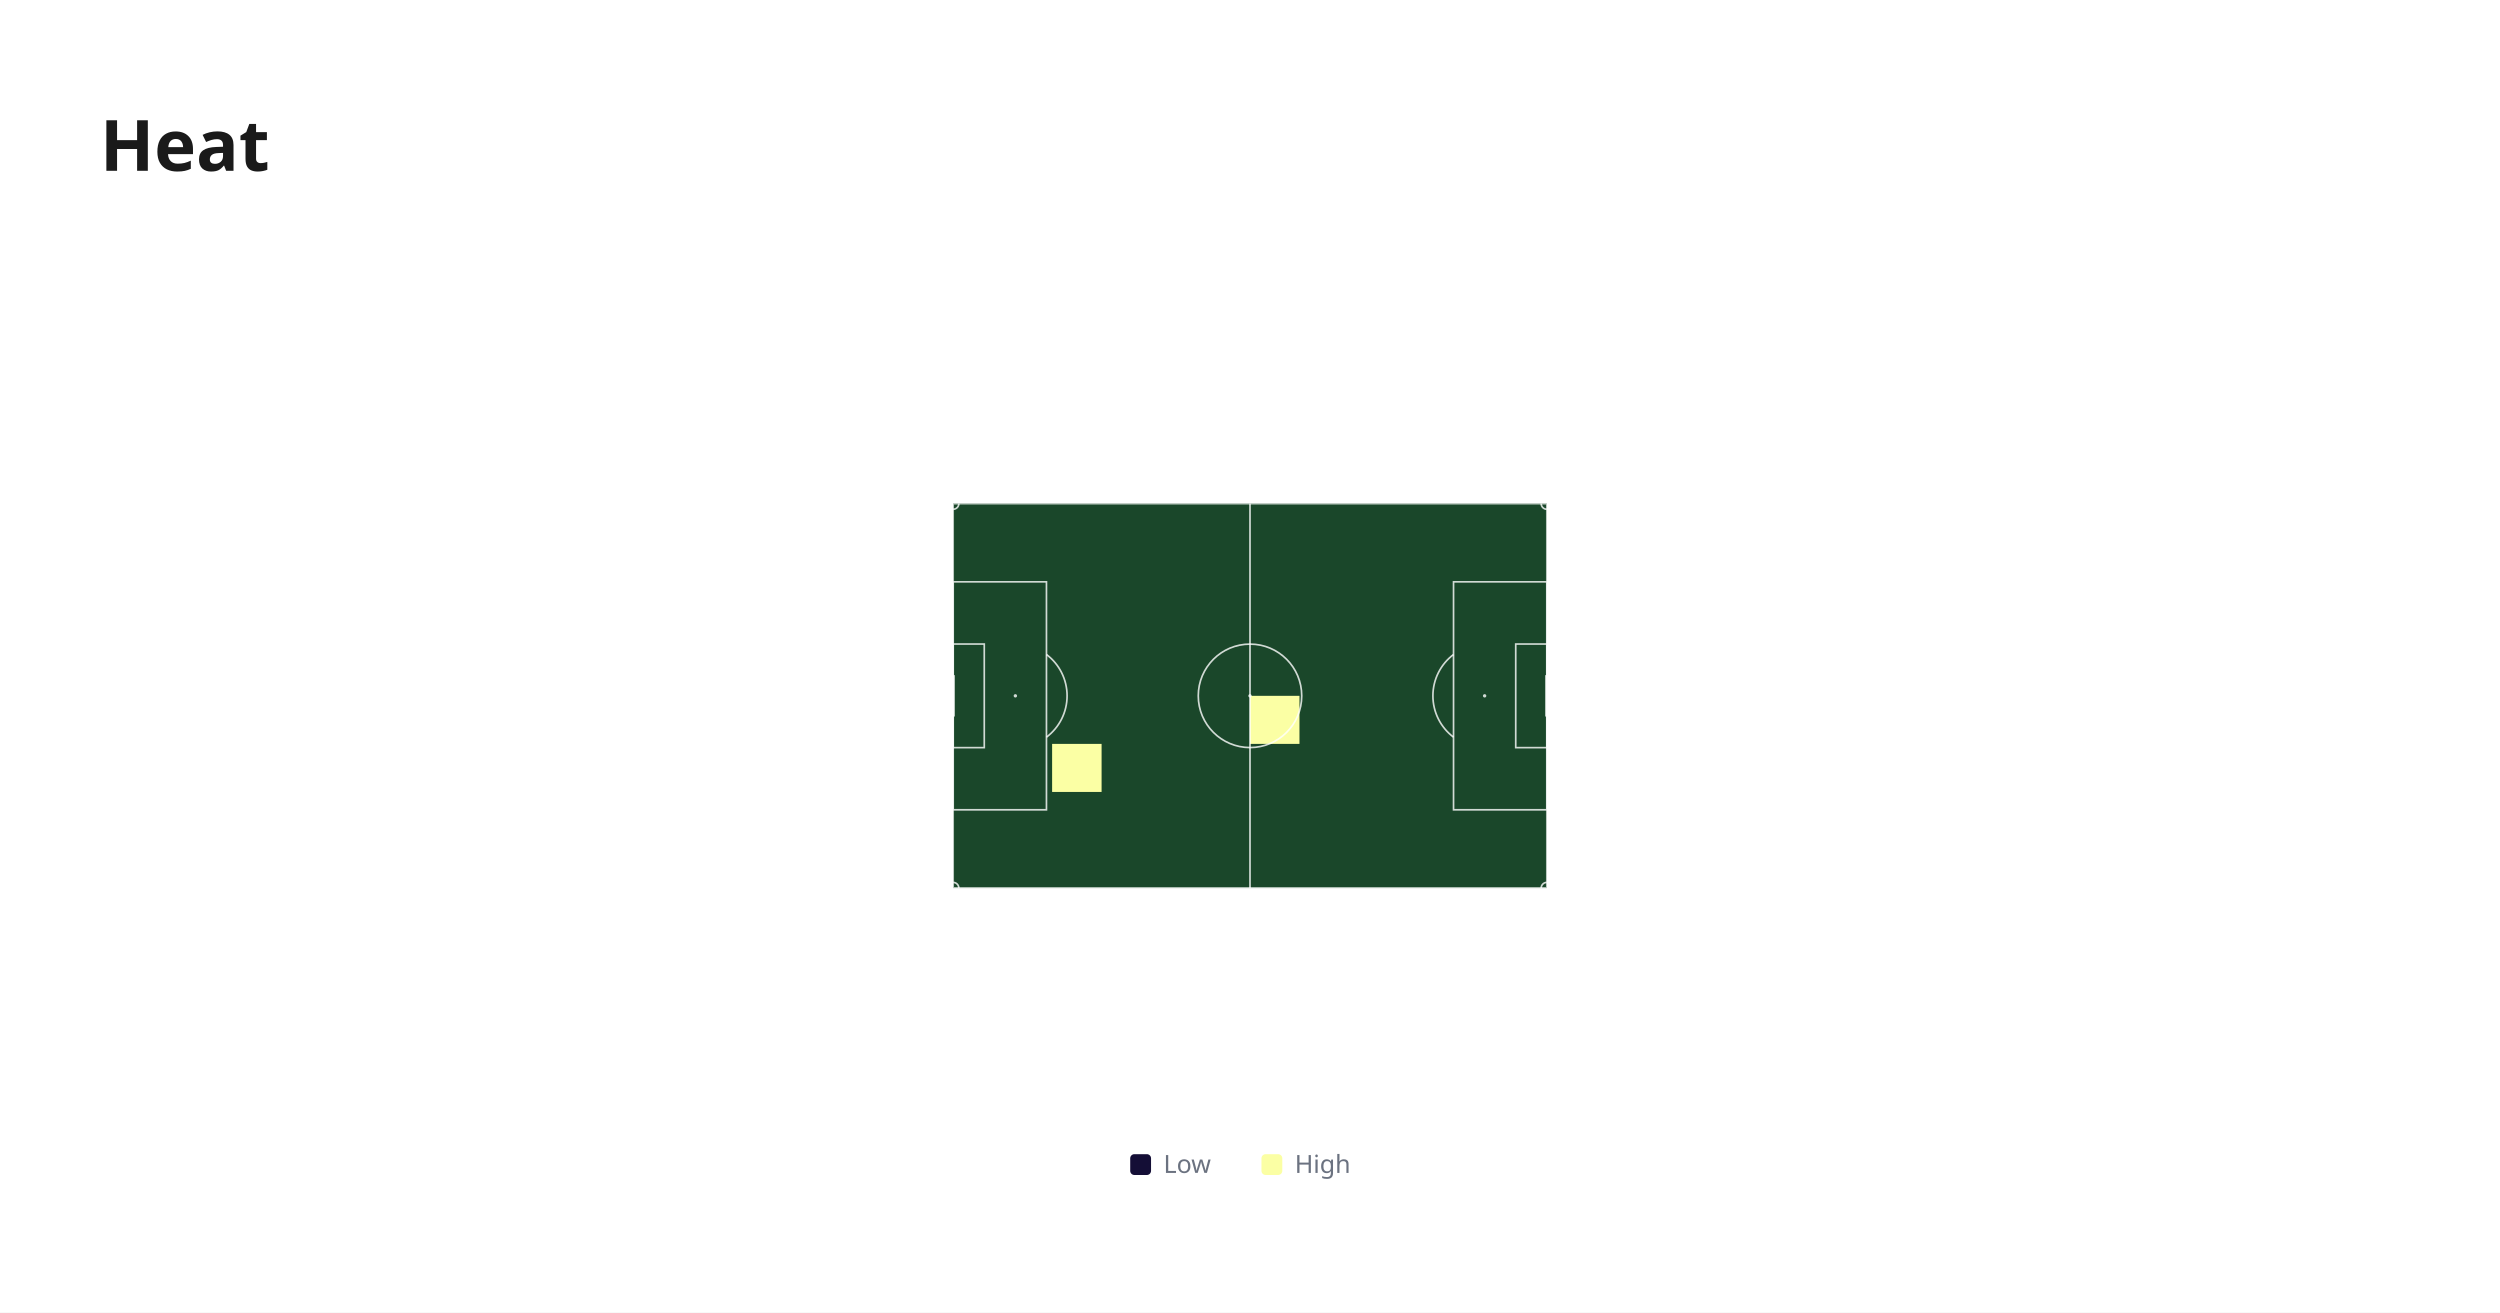
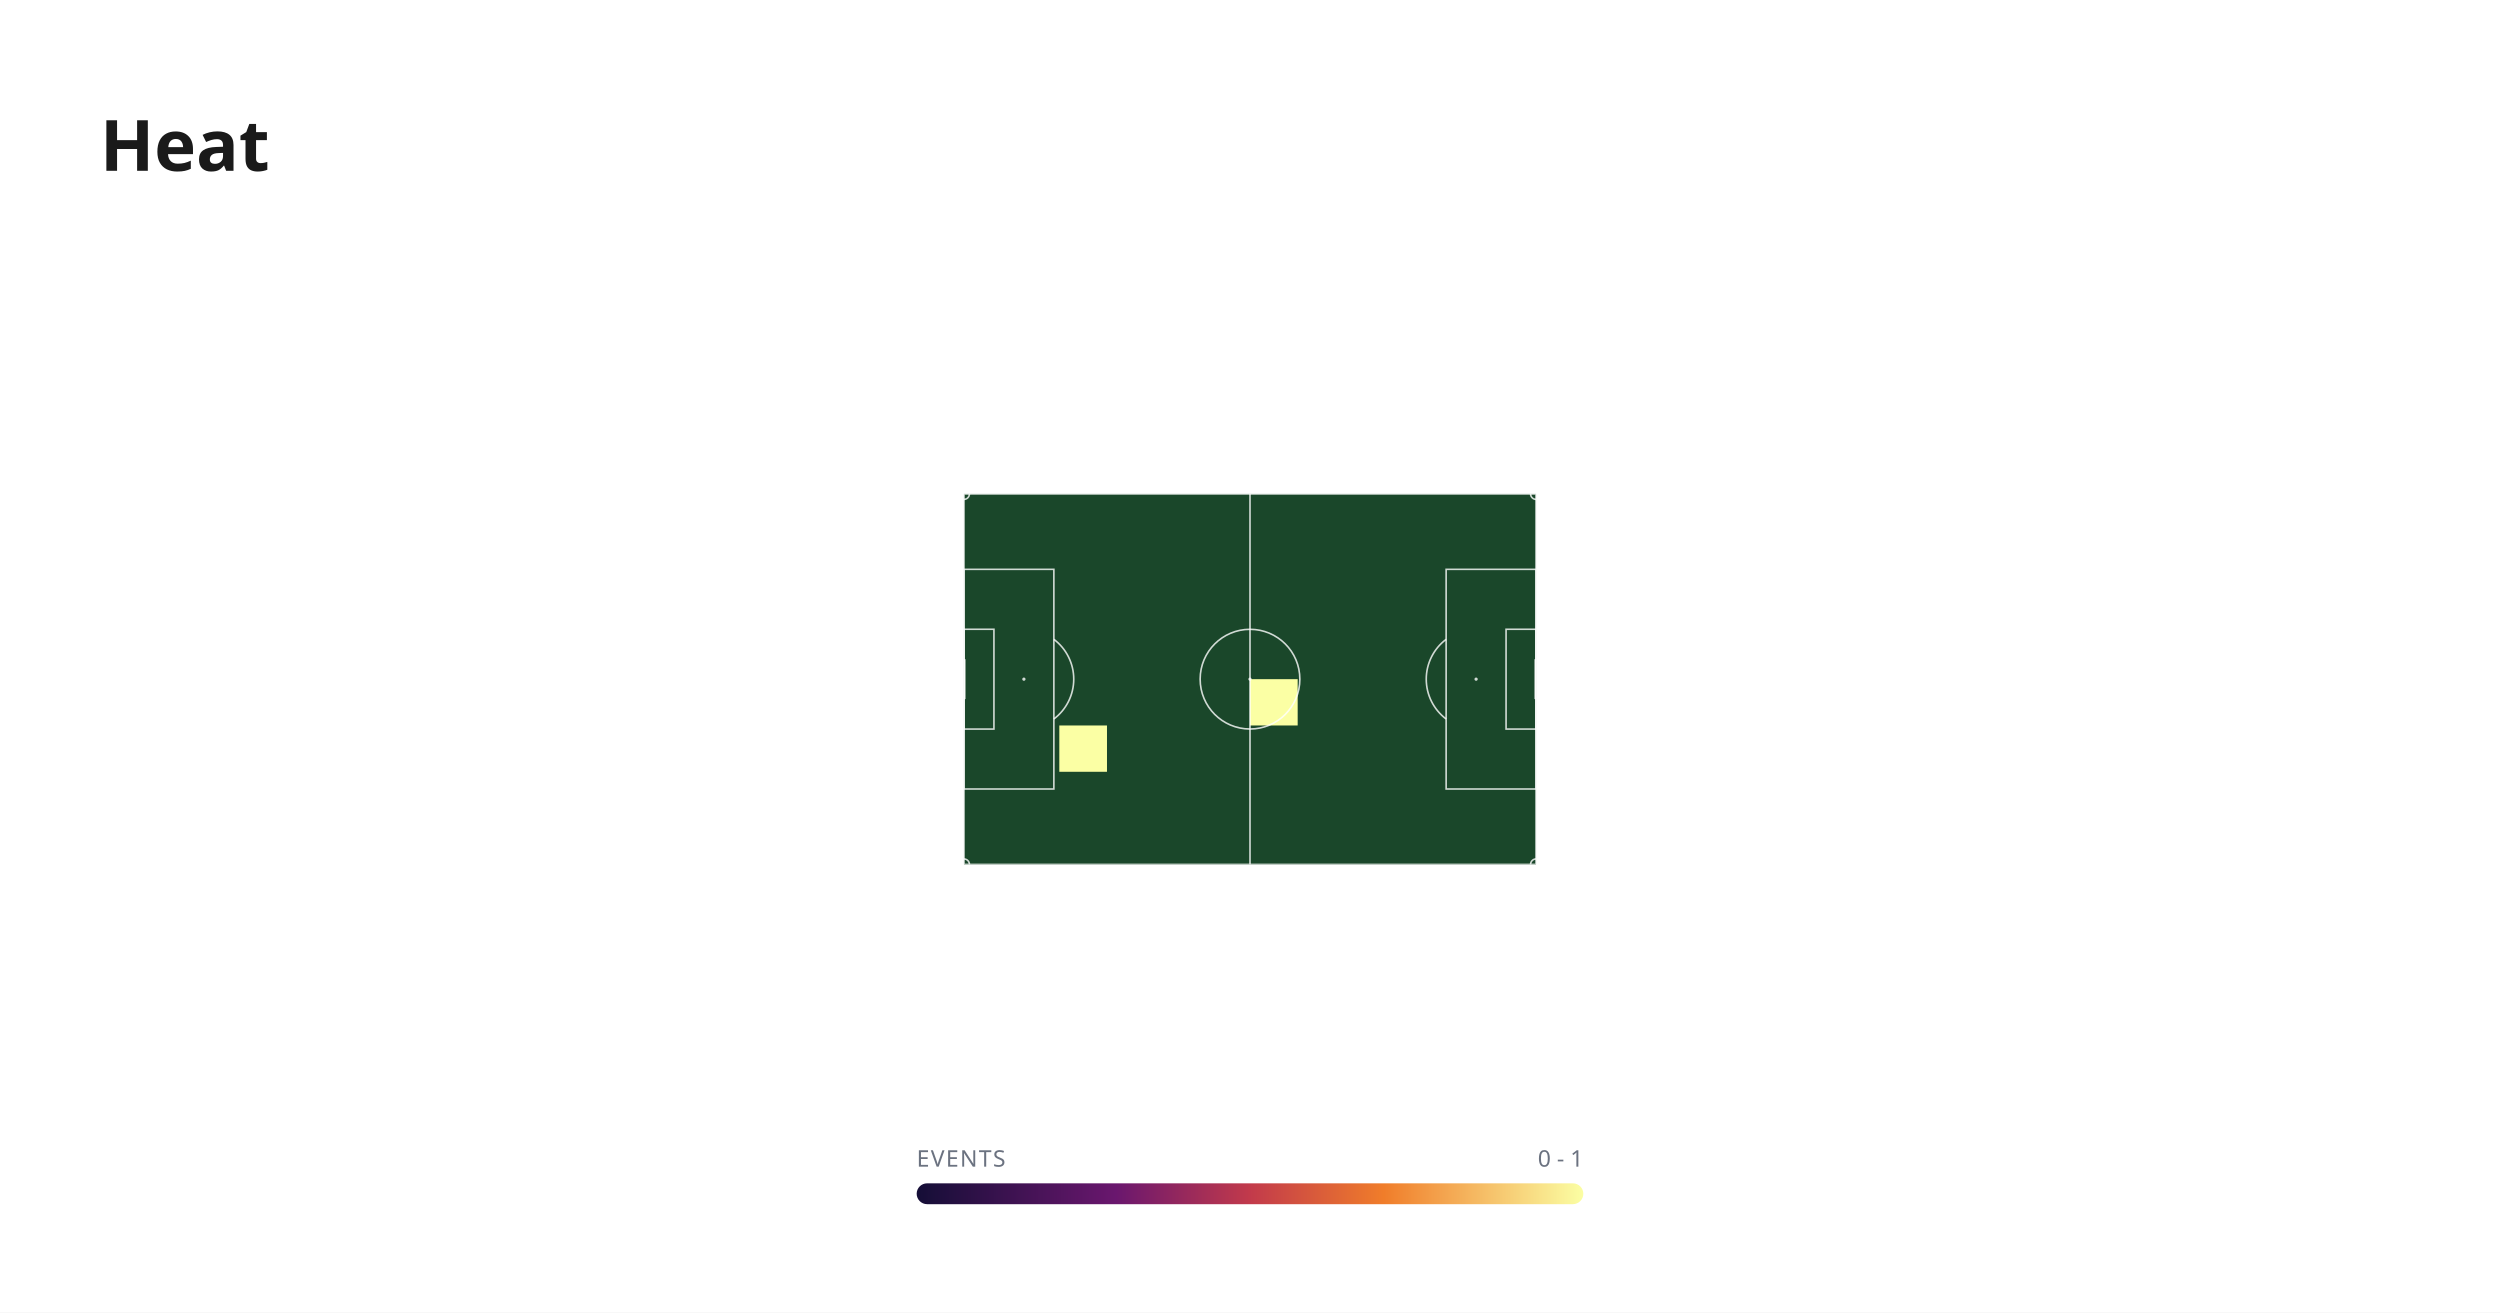
<svg xmlns="http://www.w3.org/2000/svg" width="1200" height="630" viewBox="0 0 1200 630" role="img" aria-label="Heat">
  <rect x="0" y="0" width="1200" height="630" fill="#ffffff" />
  <text x="48" y="82" fill="#1a1a1a" font-family="&quot;IBM Plex Sans&quot;, ui-sans-serif, system-ui, sans-serif" font-size="34" font-weight="700">Heat</text>
-   <svg x="457.524" y="114" width="284.952" height="440">
+   <svg x="462.705" y="114" width="274.59" height="424">
    <svg viewBox="0 0 105 68" overflow="hidden" preserveAspectRatio="xMidYMid meet" role="img" aria-label="Heatmap: 12x8 grid" style="width:100%;aspect-ratio:105 / 68;display:block;pointer-events:none">
      <svg x="0" y="0" width="105" height="68" viewBox="0 0 105 68" overflow="hidden">
        <g data-stadia="pitch-background">
          <rect x="0" y="0" width="105" height="68" fill="#1a472a" stroke="none" />
        </g>
        <g data-campos="heatmap-cells">
          <style>
    [data-campos="heatmap-cells"] &gt; rect:focus { outline: none; }
    [data-campos="heatmap-cells"] &gt; rect:focus-visible {
      outline: 2px solid var(--campos-focus-ring, #0f172a);
      outline-offset: -1px;
      border-radius: 2px;
    }
  </style>
          <rect x="0" y="59.5" width="8.75" height="8.5" fill="rgba(0,0,0,0)" opacity="0" style="--campos-focus-ring:#ffffff;pointer-events:none" />
          <rect x="8.75" y="59.5" width="8.75" height="8.5" fill="rgba(0,0,0,0)" opacity="0" style="--campos-focus-ring:#ffffff;pointer-events:none" />
          <rect x="17.5" y="59.5" width="8.75" height="8.5" fill="rgba(0,0,0,0)" opacity="0" style="--campos-focus-ring:#ffffff;pointer-events:none" />
          <rect x="26.25" y="59.5" width="8.75" height="8.5" fill="rgba(0,0,0,0)" opacity="0" style="--campos-focus-ring:#ffffff;pointer-events:none" />
          <rect x="35" y="59.5" width="8.75" height="8.5" fill="rgba(0,0,0,0)" opacity="0" style="--campos-focus-ring:#ffffff;pointer-events:none" />
          <rect x="43.75" y="59.5" width="8.75" height="8.5" fill="rgba(0,0,0,0)" opacity="0" style="--campos-focus-ring:#ffffff;pointer-events:none" />
          <rect x="52.5" y="59.5" width="8.75" height="8.5" fill="rgba(0,0,0,0)" opacity="0" style="--campos-focus-ring:#ffffff;pointer-events:none" />
          <rect x="61.25" y="59.5" width="8.75" height="8.5" fill="rgba(0,0,0,0)" opacity="0" style="--campos-focus-ring:#ffffff;pointer-events:none" />
          <rect x="70" y="59.5" width="8.75" height="8.5" fill="rgba(0,0,0,0)" opacity="0" style="--campos-focus-ring:#ffffff;pointer-events:none" />
          <rect x="78.75" y="59.5" width="8.75" height="8.5" fill="rgba(0,0,0,0)" opacity="0" style="--campos-focus-ring:#ffffff;pointer-events:none" />
          <rect x="87.5" y="59.5" width="8.75" height="8.5" fill="rgba(0,0,0,0)" opacity="0" style="--campos-focus-ring:#ffffff;pointer-events:none" />
          <rect x="96.25" y="59.5" width="8.75" height="8.5" fill="rgba(0,0,0,0)" opacity="0" style="--campos-focus-ring:#ffffff;pointer-events:none" />
          <rect x="0" y="51" width="8.75" height="8.5" fill="rgba(0,0,0,0)" opacity="0" style="--campos-focus-ring:#ffffff;pointer-events:none" />
          <rect x="8.75" y="51" width="8.75" height="8.5" fill="rgba(0,0,0,0)" opacity="0" style="--campos-focus-ring:#ffffff;pointer-events:none" />
          <rect x="17.5" y="51" width="8.75" height="8.5" fill="rgba(0,0,0,0)" opacity="0" style="--campos-focus-ring:#ffffff;pointer-events:none" />
          <rect x="26.25" y="51" width="8.75" height="8.5" fill="rgba(0,0,0,0)" opacity="0" style="--campos-focus-ring:#ffffff;pointer-events:none" />
          <rect x="35" y="51" width="8.75" height="8.5" fill="rgba(0,0,0,0)" opacity="0" style="--campos-focus-ring:#ffffff;pointer-events:none" />
          <rect x="43.75" y="51" width="8.75" height="8.5" fill="rgba(0,0,0,0)" opacity="0" style="--campos-focus-ring:#ffffff;pointer-events:none" />
          <rect x="52.5" y="51" width="8.75" height="8.5" fill="rgba(0,0,0,0)" opacity="0" style="--campos-focus-ring:#ffffff;pointer-events:none" />
          <rect x="61.25" y="51" width="8.75" height="8.5" fill="rgba(0,0,0,0)" opacity="0" style="--campos-focus-ring:#ffffff;pointer-events:none" />
          <rect x="70" y="51" width="8.75" height="8.5" fill="rgba(0,0,0,0)" opacity="0" style="--campos-focus-ring:#ffffff;pointer-events:none" />
          <rect x="78.75" y="51" width="8.75" height="8.5" fill="rgba(0,0,0,0)" opacity="0" style="--campos-focus-ring:#ffffff;pointer-events:none" />
          <rect x="87.5" y="51" width="8.75" height="8.5" fill="rgba(0,0,0,0)" opacity="0" style="--campos-focus-ring:#ffffff;pointer-events:none" />
          <rect x="96.25" y="51" width="8.75" height="8.5" fill="rgba(0,0,0,0)" opacity="0" style="--campos-focus-ring:#ffffff;pointer-events:none" />
          <rect x="0" y="42.5" width="8.75" height="8.5" fill="rgba(0,0,0,0)" opacity="0" style="--campos-focus-ring:#ffffff;pointer-events:none" />
          <rect x="8.75" y="42.5" width="8.75" height="8.5" fill="rgba(0,0,0,0)" opacity="0" style="--campos-focus-ring:#ffffff;pointer-events:none" />
          <rect x="17.5" y="42.5" width="8.75" height="8.5" fill="#fbffa4" opacity="1" style="--campos-focus-ring:#0f172a;pointer-events:none" />
          <rect x="26.25" y="42.5" width="8.75" height="8.5" fill="rgba(0,0,0,0)" opacity="0" style="--campos-focus-ring:#ffffff;pointer-events:none" />
          <rect x="35" y="42.5" width="8.75" height="8.5" fill="rgba(0,0,0,0)" opacity="0" style="--campos-focus-ring:#ffffff;pointer-events:none" />
          <rect x="43.75" y="42.5" width="8.75" height="8.5" fill="rgba(0,0,0,0)" opacity="0" style="--campos-focus-ring:#ffffff;pointer-events:none" />
          <rect x="52.5" y="42.5" width="8.75" height="8.5" fill="rgba(0,0,0,0)" opacity="0" style="--campos-focus-ring:#ffffff;pointer-events:none" />
          <rect x="61.25" y="42.5" width="8.75" height="8.5" fill="rgba(0,0,0,0)" opacity="0" style="--campos-focus-ring:#ffffff;pointer-events:none" />
          <rect x="70" y="42.5" width="8.75" height="8.5" fill="rgba(0,0,0,0)" opacity="0" style="--campos-focus-ring:#ffffff;pointer-events:none" />
          <rect x="78.75" y="42.5" width="8.75" height="8.5" fill="rgba(0,0,0,0)" opacity="0" style="--campos-focus-ring:#ffffff;pointer-events:none" />
          <rect x="87.5" y="42.5" width="8.75" height="8.5" fill="rgba(0,0,0,0)" opacity="0" style="--campos-focus-ring:#ffffff;pointer-events:none" />
          <rect x="96.25" y="42.5" width="8.75" height="8.5" fill="rgba(0,0,0,0)" opacity="0" style="--campos-focus-ring:#ffffff;pointer-events:none" />
          <rect x="0" y="34" width="8.75" height="8.5" fill="rgba(0,0,0,0)" opacity="0" style="--campos-focus-ring:#ffffff;pointer-events:none" />
          <rect x="8.75" y="34" width="8.75" height="8.5" fill="rgba(0,0,0,0)" opacity="0" style="--campos-focus-ring:#ffffff;pointer-events:none" />
          <rect x="17.5" y="34" width="8.75" height="8.5" fill="rgba(0,0,0,0)" opacity="0" style="--campos-focus-ring:#ffffff;pointer-events:none" />
          <rect x="26.25" y="34" width="8.75" height="8.5" fill="rgba(0,0,0,0)" opacity="0" style="--campos-focus-ring:#ffffff;pointer-events:none" />
          <rect x="35" y="34" width="8.75" height="8.5" fill="rgba(0,0,0,0)" opacity="0" style="--campos-focus-ring:#ffffff;pointer-events:none" />
          <rect x="43.75" y="34" width="8.75" height="8.5" fill="rgba(0,0,0,0)" opacity="0" style="--campos-focus-ring:#ffffff;pointer-events:none" />
          <rect x="52.5" y="34" width="8.75" height="8.5" fill="#fbffa4" opacity="1" style="--campos-focus-ring:#0f172a;pointer-events:none" />
          <rect x="61.25" y="34" width="8.75" height="8.5" fill="rgba(0,0,0,0)" opacity="0" style="--campos-focus-ring:#ffffff;pointer-events:none" />
          <rect x="70" y="34" width="8.75" height="8.5" fill="rgba(0,0,0,0)" opacity="0" style="--campos-focus-ring:#ffffff;pointer-events:none" />
          <rect x="78.75" y="34" width="8.75" height="8.5" fill="rgba(0,0,0,0)" opacity="0" style="--campos-focus-ring:#ffffff;pointer-events:none" />
          <rect x="87.5" y="34" width="8.75" height="8.5" fill="rgba(0,0,0,0)" opacity="0" style="--campos-focus-ring:#ffffff;pointer-events:none" />
          <rect x="96.25" y="34" width="8.75" height="8.5" fill="rgba(0,0,0,0)" opacity="0" style="--campos-focus-ring:#ffffff;pointer-events:none" />
          <rect x="0" y="25.5" width="8.75" height="8.5" fill="rgba(0,0,0,0)" opacity="0" style="--campos-focus-ring:#ffffff;pointer-events:none" />
          <rect x="8.75" y="25.5" width="8.75" height="8.5" fill="rgba(0,0,0,0)" opacity="0" style="--campos-focus-ring:#ffffff;pointer-events:none" />
          <rect x="17.5" y="25.5" width="8.75" height="8.5" fill="rgba(0,0,0,0)" opacity="0" style="--campos-focus-ring:#ffffff;pointer-events:none" />
          <rect x="26.25" y="25.5" width="8.75" height="8.5" fill="rgba(0,0,0,0)" opacity="0" style="--campos-focus-ring:#ffffff;pointer-events:none" />
          <rect x="35" y="25.5" width="8.75" height="8.5" fill="rgba(0,0,0,0)" opacity="0" style="--campos-focus-ring:#ffffff;pointer-events:none" />
          <rect x="43.75" y="25.5" width="8.75" height="8.5" fill="rgba(0,0,0,0)" opacity="0" style="--campos-focus-ring:#ffffff;pointer-events:none" />
          <rect x="52.5" y="25.5" width="8.75" height="8.5" fill="rgba(0,0,0,0)" opacity="0" style="--campos-focus-ring:#ffffff;pointer-events:none" />
          <rect x="61.25" y="25.5" width="8.75" height="8.5" fill="rgba(0,0,0,0)" opacity="0" style="--campos-focus-ring:#ffffff;pointer-events:none" />
          <rect x="70" y="25.5" width="8.75" height="8.5" fill="rgba(0,0,0,0)" opacity="0" style="--campos-focus-ring:#ffffff;pointer-events:none" />
          <rect x="78.75" y="25.5" width="8.75" height="8.5" fill="rgba(0,0,0,0)" opacity="0" style="--campos-focus-ring:#ffffff;pointer-events:none" />
          <rect x="87.5" y="25.5" width="8.75" height="8.5" fill="rgba(0,0,0,0)" opacity="0" style="--campos-focus-ring:#ffffff;pointer-events:none" />
          <rect x="96.25" y="25.5" width="8.75" height="8.5" fill="rgba(0,0,0,0)" opacity="0" style="--campos-focus-ring:#ffffff;pointer-events:none" />
          <rect x="0" y="17" width="8.75" height="8.5" fill="rgba(0,0,0,0)" opacity="0" style="--campos-focus-ring:#ffffff;pointer-events:none" />
          <rect x="8.75" y="17" width="8.75" height="8.5" fill="rgba(0,0,0,0)" opacity="0" style="--campos-focus-ring:#ffffff;pointer-events:none" />
          <rect x="17.5" y="17" width="8.75" height="8.5" fill="rgba(0,0,0,0)" opacity="0" style="--campos-focus-ring:#ffffff;pointer-events:none" />
          <rect x="26.25" y="17" width="8.75" height="8.5" fill="rgba(0,0,0,0)" opacity="0" style="--campos-focus-ring:#ffffff;pointer-events:none" />
          <rect x="35" y="17" width="8.75" height="8.5" fill="rgba(0,0,0,0)" opacity="0" style="--campos-focus-ring:#ffffff;pointer-events:none" />
          <rect x="43.75" y="17" width="8.75" height="8.5" fill="rgba(0,0,0,0)" opacity="0" style="--campos-focus-ring:#ffffff;pointer-events:none" />
          <rect x="52.5" y="17" width="8.75" height="8.5" fill="rgba(0,0,0,0)" opacity="0" style="--campos-focus-ring:#ffffff;pointer-events:none" />
          <rect x="61.25" y="17" width="8.75" height="8.5" fill="rgba(0,0,0,0)" opacity="0" style="--campos-focus-ring:#ffffff;pointer-events:none" />
          <rect x="70" y="17" width="8.75" height="8.5" fill="rgba(0,0,0,0)" opacity="0" style="--campos-focus-ring:#ffffff;pointer-events:none" />
          <rect x="78.75" y="17" width="8.75" height="8.5" fill="rgba(0,0,0,0)" opacity="0" style="--campos-focus-ring:#ffffff;pointer-events:none" />
          <rect x="87.5" y="17" width="8.75" height="8.5" fill="rgba(0,0,0,0)" opacity="0" style="--campos-focus-ring:#ffffff;pointer-events:none" />
          <rect x="96.25" y="17" width="8.75" height="8.5" fill="rgba(0,0,0,0)" opacity="0" style="--campos-focus-ring:#ffffff;pointer-events:none" />
          <rect x="0" y="8.5" width="8.75" height="8.5" fill="rgba(0,0,0,0)" opacity="0" style="--campos-focus-ring:#ffffff;pointer-events:none" />
          <rect x="8.75" y="8.5" width="8.75" height="8.5" fill="rgba(0,0,0,0)" opacity="0" style="--campos-focus-ring:#ffffff;pointer-events:none" />
          <rect x="17.5" y="8.5" width="8.75" height="8.5" fill="rgba(0,0,0,0)" opacity="0" style="--campos-focus-ring:#ffffff;pointer-events:none" />
          <rect x="26.25" y="8.5" width="8.75" height="8.5" fill="rgba(0,0,0,0)" opacity="0" style="--campos-focus-ring:#ffffff;pointer-events:none" />
          <rect x="35" y="8.5" width="8.75" height="8.5" fill="rgba(0,0,0,0)" opacity="0" style="--campos-focus-ring:#ffffff;pointer-events:none" />
          <rect x="43.75" y="8.5" width="8.75" height="8.5" fill="rgba(0,0,0,0)" opacity="0" style="--campos-focus-ring:#ffffff;pointer-events:none" />
          <rect x="52.5" y="8.5" width="8.75" height="8.5" fill="rgba(0,0,0,0)" opacity="0" style="--campos-focus-ring:#ffffff;pointer-events:none" />
          <rect x="61.25" y="8.5" width="8.75" height="8.5" fill="rgba(0,0,0,0)" opacity="0" style="--campos-focus-ring:#ffffff;pointer-events:none" />
          <rect x="70" y="8.5" width="8.75" height="8.5" fill="rgba(0,0,0,0)" opacity="0" style="--campos-focus-ring:#ffffff;pointer-events:none" />
          <rect x="78.75" y="8.5" width="8.75" height="8.5" fill="rgba(0,0,0,0)" opacity="0" style="--campos-focus-ring:#ffffff;pointer-events:none" />
          <rect x="87.5" y="8.5" width="8.75" height="8.5" fill="rgba(0,0,0,0)" opacity="0" style="--campos-focus-ring:#ffffff;pointer-events:none" />
          <rect x="96.25" y="8.5" width="8.75" height="8.5" fill="rgba(0,0,0,0)" opacity="0" style="--campos-focus-ring:#ffffff;pointer-events:none" />
          <rect x="0" y="0" width="8.75" height="8.5" fill="rgba(0,0,0,0)" opacity="0" style="--campos-focus-ring:#ffffff;pointer-events:none" />
          <rect x="8.75" y="0" width="8.75" height="8.5" fill="rgba(0,0,0,0)" opacity="0" style="--campos-focus-ring:#ffffff;pointer-events:none" />
          <rect x="17.5" y="0" width="8.75" height="8.5" fill="rgba(0,0,0,0)" opacity="0" style="--campos-focus-ring:#ffffff;pointer-events:none" />
          <rect x="26.25" y="0" width="8.75" height="8.5" fill="rgba(0,0,0,0)" opacity="0" style="--campos-focus-ring:#ffffff;pointer-events:none" />
          <rect x="35" y="0" width="8.75" height="8.5" fill="rgba(0,0,0,0)" opacity="0" style="--campos-focus-ring:#ffffff;pointer-events:none" />
          <rect x="43.75" y="0" width="8.75" height="8.5" fill="rgba(0,0,0,0)" opacity="0" style="--campos-focus-ring:#ffffff;pointer-events:none" />
          <rect x="52.5" y="0" width="8.75" height="8.5" fill="rgba(0,0,0,0)" opacity="0" style="--campos-focus-ring:#ffffff;pointer-events:none" />
          <rect x="61.25" y="0" width="8.75" height="8.5" fill="rgba(0,0,0,0)" opacity="0" style="--campos-focus-ring:#ffffff;pointer-events:none" />
          <rect x="70" y="0" width="8.75" height="8.5" fill="rgba(0,0,0,0)" opacity="0" style="--campos-focus-ring:#ffffff;pointer-events:none" />
          <rect x="78.75" y="0" width="8.75" height="8.5" fill="rgba(0,0,0,0)" opacity="0" style="--campos-focus-ring:#ffffff;pointer-events:none" />
          <rect x="87.5" y="0" width="8.75" height="8.5" fill="rgba(0,0,0,0)" opacity="0" style="--campos-focus-ring:#ffffff;pointer-events:none" />
          <rect x="96.25" y="0" width="8.75" height="8.5" fill="rgba(0,0,0,0)" opacity="0" style="--campos-focus-ring:#ffffff;pointer-events:none" />
        </g>
        <g data-stadia="pitch-lines">
          <rect x="0" y="0" width="105" height="68" stroke="#ffffffcc" stroke-width="0.3" fill="none" />
          <rect x="0" y="13.84" width="16.5" height="40.32" stroke="#ffffffcc" stroke-width="0.3" fill="none" />
          <rect x="0" y="24.84" width="5.5" height="18.32" stroke="#ffffffcc" stroke-width="0.3" fill="none" />
          <line x1="0" y1="30.34" x2="0" y2="37.66" stroke="#ffffffcc" stroke-width="0.6" />
          <circle cx="11" cy="34" r="0.3" stroke="none" stroke-width="0" fill="#ffffffcc" />
          <path d="M 16.5 26.688 A 9.15 9.15 0 0 1 16.5 41.312" stroke="#ffffffcc" stroke-width="0.3" fill="none" />
          <rect x="88.5" y="13.84" width="16.5" height="40.32" stroke="#ffffffcc" stroke-width="0.3" fill="none" />
          <rect x="99.5" y="24.84" width="5.5" height="18.32" stroke="#ffffffcc" stroke-width="0.3" fill="none" />
          <line x1="105" y1="30.34" x2="105" y2="37.66" stroke="#ffffffcc" stroke-width="0.6" />
          <circle cx="94" cy="34" r="0.3" stroke="none" stroke-width="0" fill="#ffffffcc" />
          <path d="M 88.5 41.312 A 9.15 9.15 0 0 1 88.5 26.688" stroke="#ffffffcc" stroke-width="0.3" fill="none" />
          <line x1="52.5" y1="0" x2="52.5" y2="68" stroke="#ffffffcc" stroke-width="0.3" />
          <circle cx="52.5" cy="34" r="9.15" stroke="#ffffffcc" stroke-width="0.3" fill="none" />
          <circle cx="52.5" cy="34" r="0.3" stroke="none" stroke-width="0" fill="#ffffffcc" />
          <path d="M 1 0 A 1 1 0 0 1 6.123233995736766e-17 1" stroke="#ffffffcc" stroke-width="0.3" fill="none" />
          <path d="M 6.123233995736766e-17 67 A 1 1 0 0 1 1 68" stroke="#ffffffcc" stroke-width="0.3" fill="none" />
          <path d="M 105 1 A 1 1 0 0 1 104 -1.2246467991473532e-16" stroke="#ffffffcc" stroke-width="0.3" fill="none" />
          <path d="M 104 68 A 1 1 0 0 1 105 67" stroke="#ffffffcc" stroke-width="0.3" fill="none" />
        </g>
      </svg>
    </svg>
  </svg>
-   <g transform="translate(0 554)">
-     <g transform="translate(542.5 0)">
-       <rect x="0" y="0" width="10" height="10" rx="2" fill="#140e36" />
-       <text x="16" y="9" fill="#6b7280" font-family="&quot;IBM Plex Sans&quot;, ui-sans-serif, system-ui, sans-serif" font-size="12">Low</text>
-     </g>
-     <g transform="translate(605.5 0)">
-       <rect x="0" y="0" width="10" height="10" rx="2" fill="#fbffa4" />
-       <text x="16" y="9" fill="#6b7280" font-family="&quot;IBM Plex Sans&quot;, ui-sans-serif, system-ui, sans-serif" font-size="12">High</text>
-     </g>
+   <g transform="translate(0 550)">
+     <defs>
+       <linearGradient id="export-gradient-events-1702" x1="0%" y1="0%" x2="100%" y2="0%">
+         <stop offset="0%" stop-color="#140e36" />
+         <stop offset="30%" stop-color="#6a176e" />
+         <stop offset="50%" stop-color="#c23a4b" />
+         <stop offset="70%" stop-color="#f07d2a" />
+         <stop offset="100%" stop-color="#fbffa4" />
+       </linearGradient>
+     </defs>
+     <text x="440" y="10" fill="#6b7280" font-family="&quot;IBM Plex Sans&quot;, ui-sans-serif, system-ui, sans-serif" font-size="11" letter-spacing="0.06em">EVENTS</text>
+     <text x="760" y="10" text-anchor="end" fill="#6b7280" font-family="&quot;IBM Plex Sans&quot;, ui-sans-serif, system-ui, sans-serif" font-size="11">0 - 1</text>
+     <rect x="440" y="18" width="320" height="10" rx="5" fill="url(#export-gradient-events-1702)" />
  </g>
</svg>
